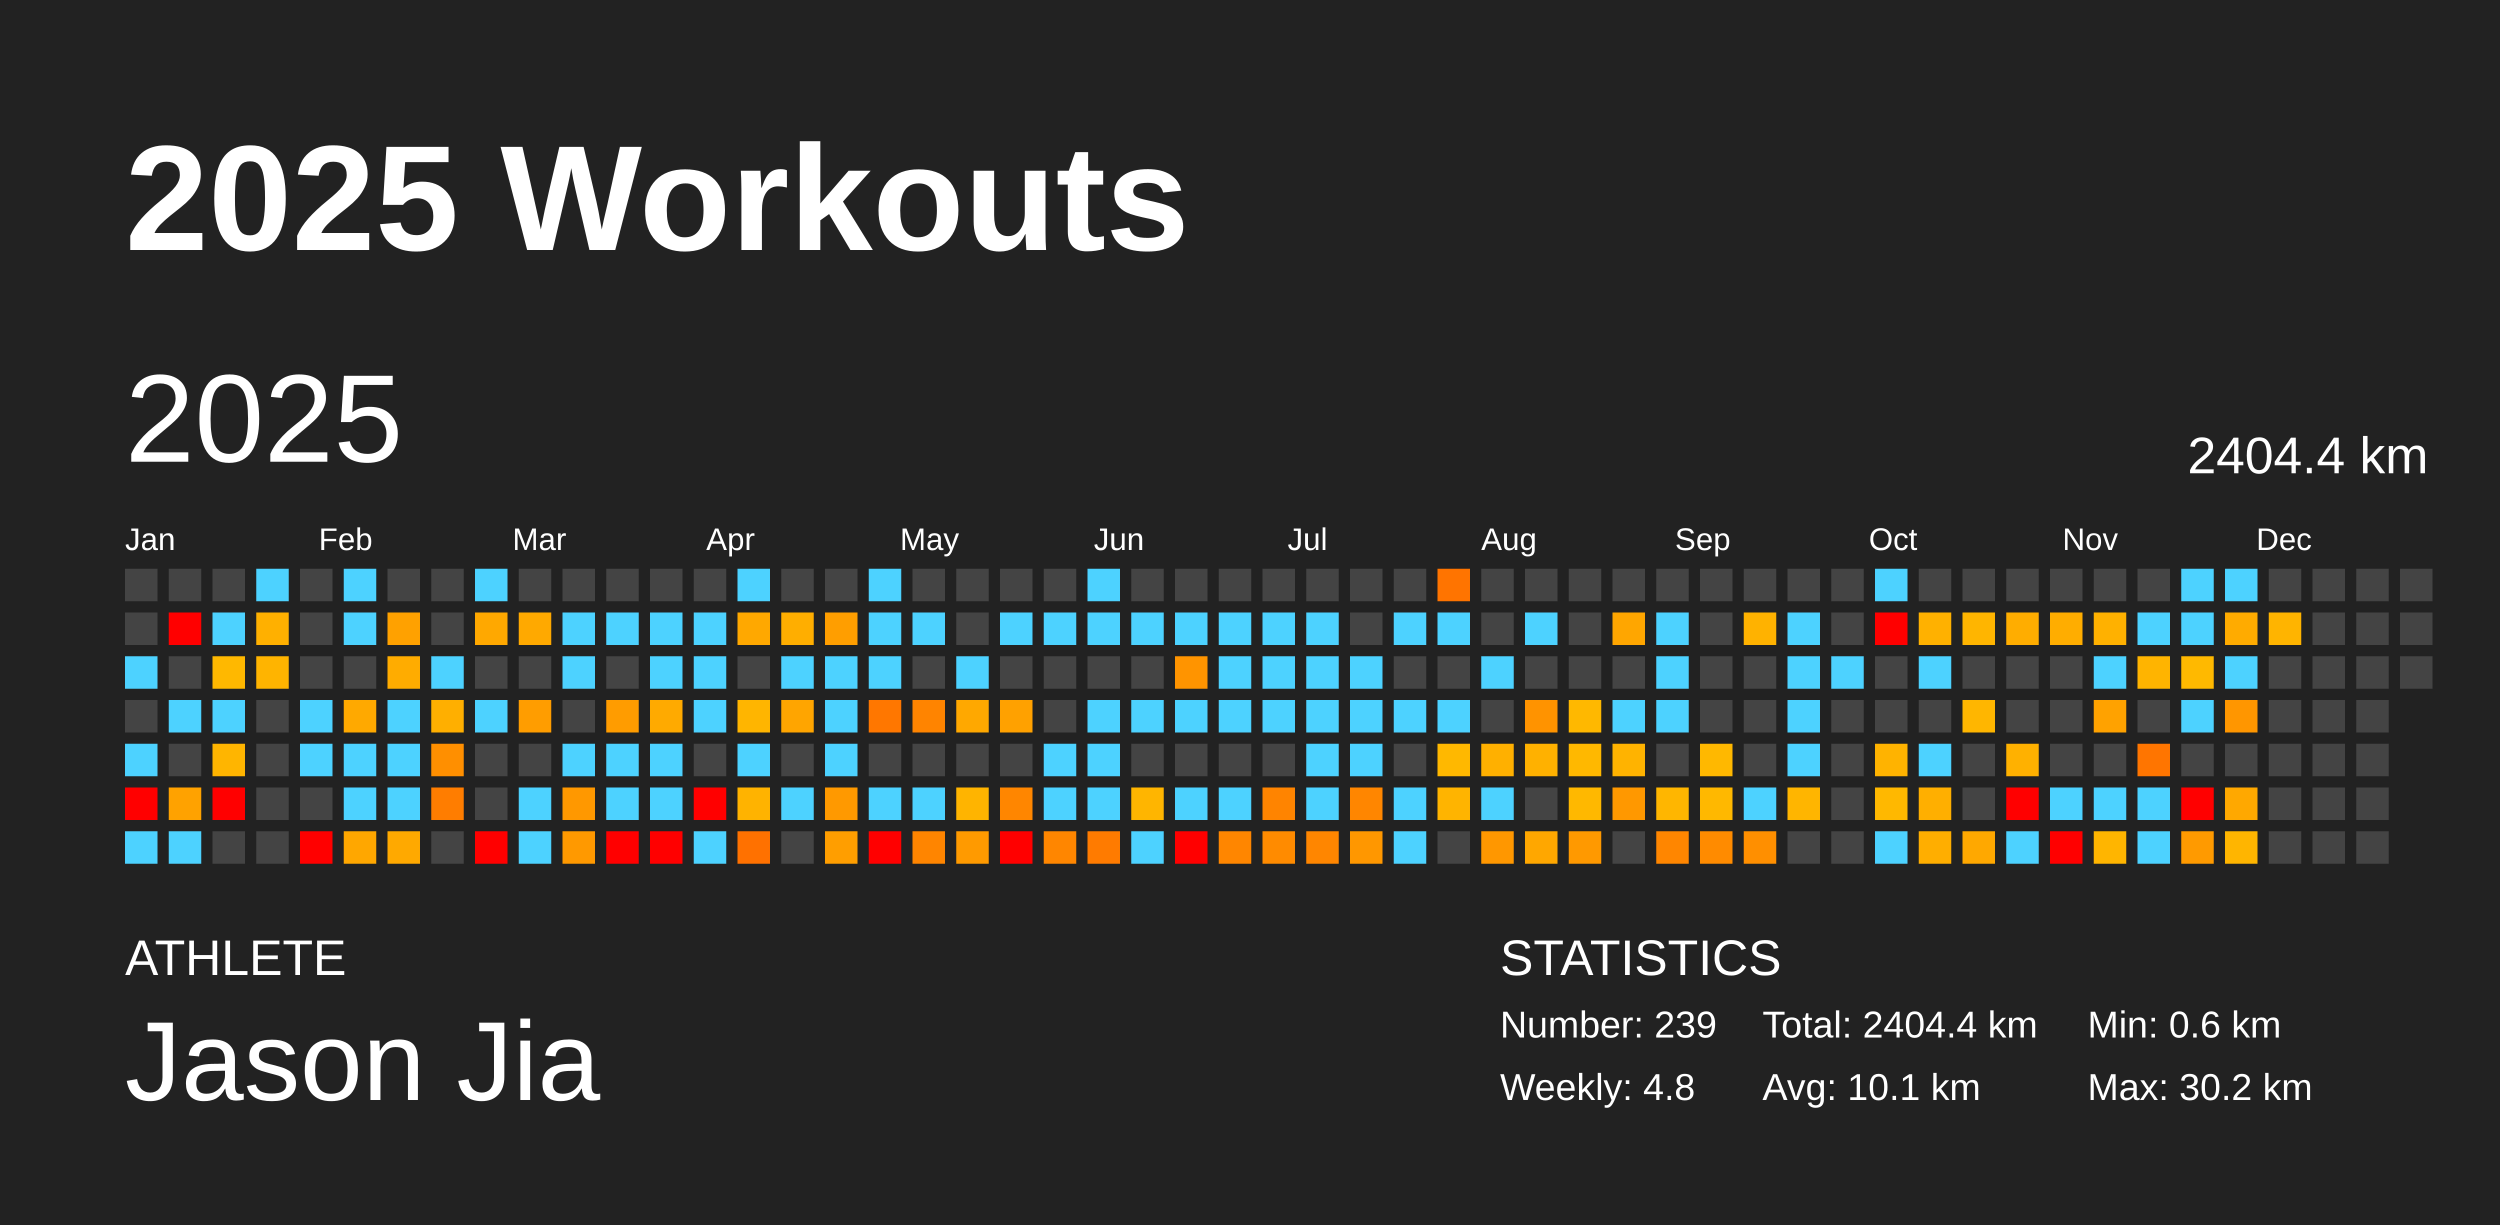
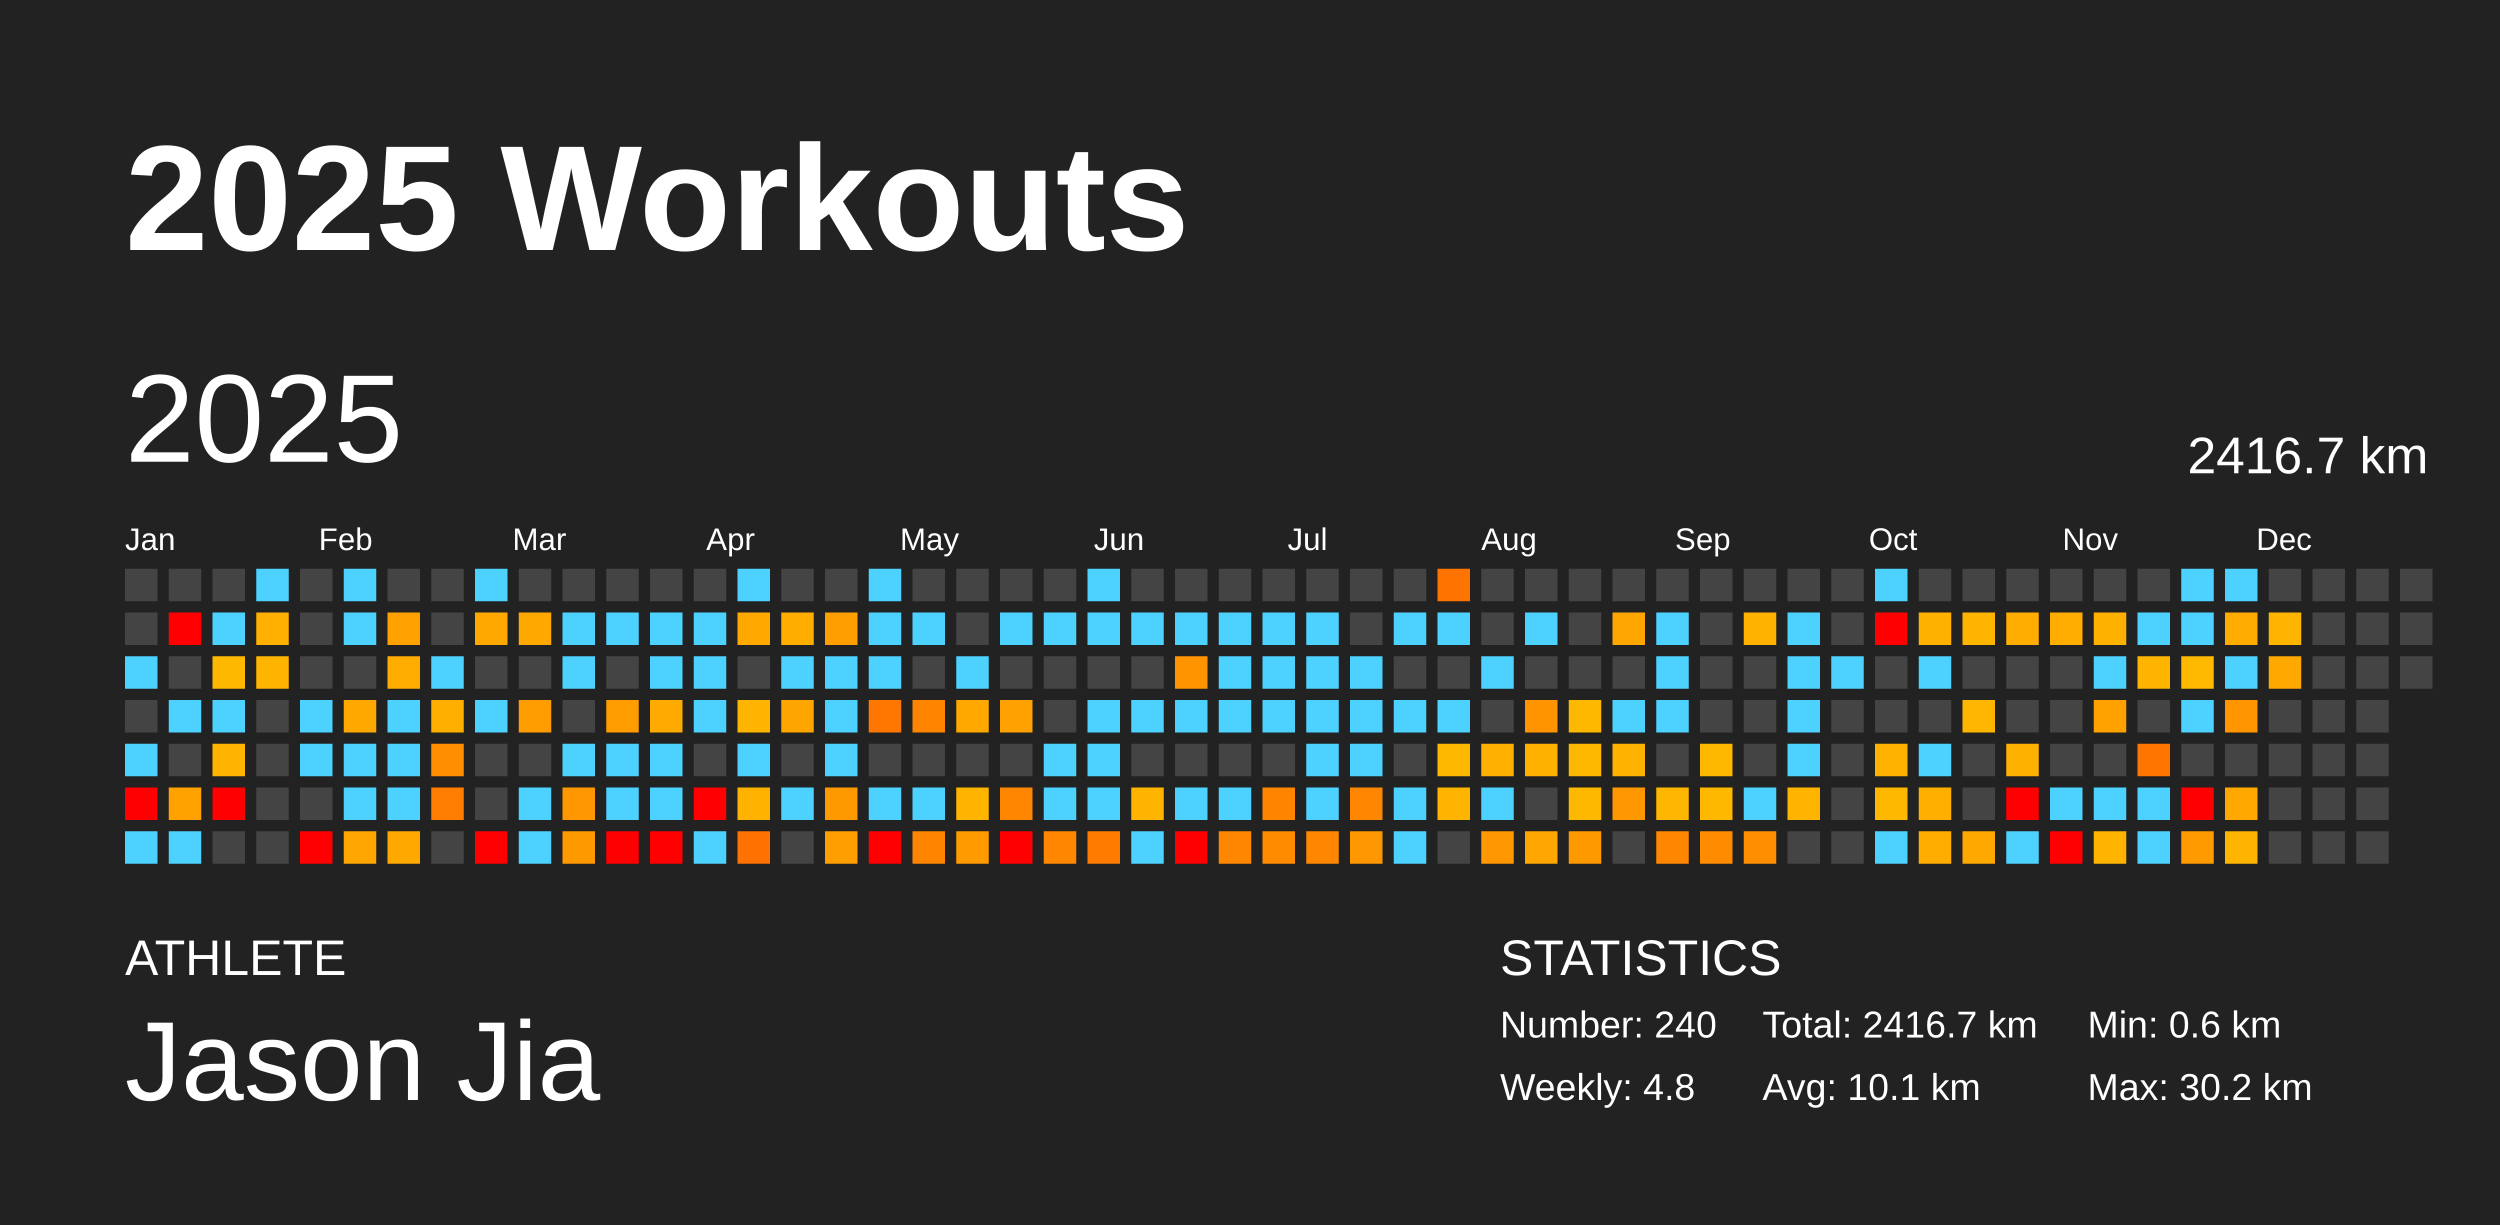
<svg xmlns="http://www.w3.org/2000/svg" baseProfile="full" height="98mm" version="1.1" viewBox="0,0,200,98" width="200mm">
  <defs />
  <rect fill="#222222" height="98" width="200" x="0" y="0" />
  <text fill="#FFFFFF" style="font-size:12px; font-family:Arial; font-weight:bold;" x="10" y="20">2025 Workouts</text>
  <text fill="#FFFFFF" style="font-size:4px; font-family:Arial" x="10" y="78">ATHLETE</text>
  <text fill="#FFFFFF" style="font-size:9px; font-family:Arial" x="10" y="88">Jason Jia</text>
  <text fill="#FFFFFF" style="font-size:4px; font-family:Arial" x="120" y="78">STATISTICS</text>
-   <text fill="#FFFFFF" style="font-size:3px; font-family:Arial" x="120" y="83">Number: 239</text>
+   <text fill="#FFFFFF" style="font-size:3px; font-family:Arial" x="120" y="83">Number: 240</text>
  <text fill="#FFFFFF" style="font-size:3px; font-family:Arial" x="120" y="88">Weekly: 4.8</text>
-   <text fill="#FFFFFF" style="font-size:3px; font-family:Arial" x="141" y="83">Total: 2404.4 km</text>
+   <text fill="#FFFFFF" style="font-size:3px; font-family:Arial" x="141" y="83">Total: 2416.7 km</text>
  <text fill="#FFFFFF" style="font-size:3px; font-family:Arial" x="141" y="88">Avg: 10.1 km</text>
  <text fill="#FFFFFF" style="font-size:3px; font-family:Arial" x="167" y="83">Min: 0.6 km</text>
  <text fill="#FFFFFF" style="font-size:3px; font-family:Arial" x="167" y="88">Max: 30.2 km</text>
  <text dominant-baseline="hanging" fill="#FFFFFF" style="font-size:10.0px; font-family:Arial;" x="10" y="30">2025</text>
-   <text dominant-baseline="hanging" fill="#FFFFFF" style="font-size:4.125px; font-family:Arial;" x="175" y="35">2404.4 km</text>
+   <text dominant-baseline="hanging" fill="#FFFFFF" style="font-size:4.125px; font-family:Arial;" x="175" y="35">2416.7 km</text>
  <text fill="#FFFFFF" style="font-size:2.5px; font-family:Arial" x="10.0" y="44">Jan</text>
  <text fill="#FFFFFF" style="font-size:2.5px; font-family:Arial" x="25.5" y="44">Feb</text>
  <text fill="#FFFFFF" style="font-size:2.5px; font-family:Arial" x="41.0" y="44">Mar</text>
  <text fill="#FFFFFF" style="font-size:2.5px; font-family:Arial" x="56.5" y="44">Apr</text>
  <text fill="#FFFFFF" style="font-size:2.5px; font-family:Arial" x="72.0" y="44">May</text>
  <text fill="#FFFFFF" style="font-size:2.5px; font-family:Arial" x="87.5" y="44">Jun</text>
  <text fill="#FFFFFF" style="font-size:2.5px; font-family:Arial" x="103.0" y="44">Jul</text>
  <text fill="#FFFFFF" style="font-size:2.5px; font-family:Arial" x="118.5" y="44">Aug</text>
  <text fill="#FFFFFF" style="font-size:2.5px; font-family:Arial" x="134.0" y="44">Sep</text>
  <text fill="#FFFFFF" style="font-size:2.5px; font-family:Arial" x="149.5" y="44">Oct</text>
  <text fill="#FFFFFF" style="font-size:2.5px; font-family:Arial" x="165.0" y="44">Nov</text>
  <text fill="#FFFFFF" style="font-size:2.5px; font-family:Arial" x="180.5" y="44">Dec</text>
  <rect fill="#444444" height="2.6" width="2.6" x="10.0" y="45.5" />
  <rect fill="#444444" height="2.6" width="2.6" x="10.0" y="49.0" />
  <rect fill="#4dd2ff" height="2.6" width="2.6" x="10.0" y="52.5" />
  <rect fill="#444444" height="2.6" width="2.6" x="10.0" y="56.0" />
  <rect fill="#4dd2ff" height="2.6" width="2.6" x="10.0" y="59.5" />
  <rect fill="red" height="2.6" width="2.6" x="10.0" y="63.0" />
  <rect fill="#4dd2ff" height="2.6" width="2.6" x="10.0" y="66.5" />
  <rect fill="#444444" height="2.6" width="2.6" x="13.5" y="45.5" />
  <rect fill="red" height="2.6" width="2.6" x="13.5" y="49.0" />
  <rect fill="#444444" height="2.6" width="2.6" x="13.5" y="52.5" />
  <rect fill="#4dd2ff" height="2.6" width="2.6" x="13.5" y="56.0" />
  <rect fill="#444444" height="2.6" width="2.6" x="13.5" y="59.5" />
  <rect fill="#ffa200" height="2.6" width="2.6" x="13.5" y="63.0" />
  <rect fill="#4dd2ff" height="2.6" width="2.6" x="13.5" y="66.5" />
  <rect fill="#444444" height="2.6" width="2.6" x="17.0" y="45.5" />
  <rect fill="#4dd2ff" height="2.6" width="2.6" x="17.0" y="49.0" />
  <rect fill="#ffb800" height="2.6" width="2.6" x="17.0" y="52.5" />
  <rect fill="#4dd2ff" height="2.6" width="2.6" x="17.0" y="56.0" />
  <rect fill="#ffb500" height="2.6" width="2.6" x="17.0" y="59.5" />
  <rect fill="red" height="2.6" width="2.6" x="17.0" y="63.0" />
  <rect fill="#444444" height="2.6" width="2.6" x="17.0" y="66.5" />
  <rect fill="#4dd2ff" height="2.6" width="2.6" x="20.5" y="45.5" />
  <rect fill="#ffb000" height="2.6" width="2.6" x="20.5" y="49.0" />
  <rect fill="#ffb400" height="2.6" width="2.6" x="20.5" y="52.5" />
  <rect fill="#444444" height="2.6" width="2.6" x="20.5" y="56.0" />
  <rect fill="#444444" height="2.6" width="2.6" x="20.5" y="59.5" />
  <rect fill="#444444" height="2.6" width="2.6" x="20.5" y="63.0" />
  <rect fill="#444444" height="2.6" width="2.6" x="20.5" y="66.5" />
  <rect fill="#444444" height="2.6" width="2.6" x="24.0" y="45.5" />
  <rect fill="#444444" height="2.6" width="2.6" x="24.0" y="49.0" />
  <rect fill="#444444" height="2.6" width="2.6" x="24.0" y="52.5" />
  <rect fill="#4dd2ff" height="2.6" width="2.6" x="24.0" y="56.0" />
  <rect fill="#4dd2ff" height="2.6" width="2.6" x="24.0" y="59.5" />
  <rect fill="#444444" height="2.6" width="2.6" x="24.0" y="63.0" />
  <rect fill="red" height="2.6" width="2.6" x="24.0" y="66.5" />
  <rect fill="#4dd2ff" height="2.6" width="2.6" x="27.5" y="45.5" />
  <rect fill="#4dd2ff" height="2.6" width="2.6" x="27.5" y="49.0" />
  <rect fill="#444444" height="2.6" width="2.6" x="27.5" y="52.5" />
  <rect fill="#ffa900" height="2.6" width="2.6" x="27.5" y="56.0" />
  <rect fill="#4dd2ff" height="2.6" width="2.6" x="27.5" y="59.5" />
  <rect fill="#4dd2ff" height="2.6" width="2.6" x="27.5" y="63.0" />
  <rect fill="#ffa700" height="2.6" width="2.6" x="27.5" y="66.5" />
  <rect fill="#444444" height="2.6" width="2.6" x="31.0" y="45.5" />
  <rect fill="#ffa100" height="2.6" width="2.6" x="31.0" y="49.0" />
  <rect fill="#ffac00" height="2.6" width="2.6" x="31.0" y="52.5" />
  <rect fill="#4dd2ff" height="2.6" width="2.6" x="31.0" y="56.0" />
  <rect fill="#4dd2ff" height="2.6" width="2.6" x="31.0" y="59.5" />
  <rect fill="#4dd2ff" height="2.6" width="2.6" x="31.0" y="63.0" />
  <rect fill="#ffa900" height="2.6" width="2.6" x="31.0" y="66.5" />
  <rect fill="#444444" height="2.6" width="2.6" x="34.5" y="45.5" />
  <rect fill="#444444" height="2.6" width="2.6" x="34.5" y="49.0" />
  <rect fill="#4dd2ff" height="2.6" width="2.6" x="34.5" y="52.5" />
  <rect fill="#ffaf00" height="2.6" width="2.6" x="34.5" y="56.0" />
  <rect fill="#ff8f00" height="2.6" width="2.6" x="34.5" y="59.5" />
  <rect fill="#ff7d00" height="2.6" width="2.6" x="34.5" y="63.0" />
  <rect fill="#444444" height="2.6" width="2.6" x="34.5" y="66.5" />
  <rect fill="#4dd2ff" height="2.6" width="2.6" x="38.0" y="45.5" />
  <rect fill="#ffa800" height="2.6" width="2.6" x="38.0" y="49.0" />
  <rect fill="#444444" height="2.6" width="2.6" x="38.0" y="52.5" />
  <rect fill="#4dd2ff" height="2.6" width="2.6" x="38.0" y="56.0" />
  <rect fill="#444444" height="2.6" width="2.6" x="38.0" y="59.5" />
  <rect fill="#444444" height="2.6" width="2.6" x="38.0" y="63.0" />
  <rect fill="red" height="2.6" width="2.6" x="38.0" y="66.5" />
  <rect fill="#444444" height="2.6" width="2.6" x="41.5" y="45.5" />
  <rect fill="#ffa900" height="2.6" width="2.6" x="41.5" y="49.0" />
  <rect fill="#444444" height="2.6" width="2.6" x="41.5" y="52.5" />
  <rect fill="#ff9d00" height="2.6" width="2.6" x="41.5" y="56.0" />
  <rect fill="#444444" height="2.6" width="2.6" x="41.5" y="59.5" />
  <rect fill="#4dd2ff" height="2.6" width="2.6" x="41.5" y="63.0" />
  <rect fill="#4dd2ff" height="2.6" width="2.6" x="41.5" y="66.5" />
  <rect fill="#444444" height="2.6" width="2.6" x="45.0" y="45.5" />
  <rect fill="#4dd2ff" height="2.6" width="2.6" x="45.0" y="49.0" />
  <rect fill="#4dd2ff" height="2.6" width="2.6" x="45.0" y="52.5" />
  <rect fill="#444444" height="2.6" width="2.6" x="45.0" y="56.0" />
  <rect fill="#4dd2ff" height="2.6" width="2.6" x="45.0" y="59.5" />
  <rect fill="#ff9800" height="2.6" width="2.6" x="45.0" y="63.0" />
  <rect fill="#ff9900" height="2.6" width="2.6" x="45.0" y="66.5" />
  <rect fill="#444444" height="2.6" width="2.6" x="48.5" y="45.5" />
  <rect fill="#4dd2ff" height="2.6" width="2.6" x="48.5" y="49.0" />
  <rect fill="#444444" height="2.6" width="2.6" x="48.5" y="52.5" />
  <rect fill="#ff9c00" height="2.6" width="2.6" x="48.5" y="56.0" />
  <rect fill="#4dd2ff" height="2.6" width="2.6" x="48.5" y="59.5" />
  <rect fill="#4dd2ff" height="2.6" width="2.6" x="48.5" y="63.0" />
  <rect fill="red" height="2.6" width="2.6" x="48.5" y="66.5" />
  <rect fill="#444444" height="2.6" width="2.6" x="52.0" y="45.5" />
  <rect fill="#4dd2ff" height="2.6" width="2.6" x="52.0" y="49.0" />
  <rect fill="#4dd2ff" height="2.6" width="2.6" x="52.0" y="52.5" />
  <rect fill="#ffaa00" height="2.6" width="2.6" x="52.0" y="56.0" />
  <rect fill="#4dd2ff" height="2.6" width="2.6" x="52.0" y="59.5" />
  <rect fill="#4dd2ff" height="2.6" width="2.6" x="52.0" y="63.0" />
  <rect fill="red" height="2.6" width="2.6" x="52.0" y="66.5" />
  <rect fill="#444444" height="2.6" width="2.6" x="55.5" y="45.5" />
  <rect fill="#4dd2ff" height="2.6" width="2.6" x="55.5" y="49.0" />
  <rect fill="#4dd2ff" height="2.6" width="2.6" x="55.5" y="52.5" />
  <rect fill="#4dd2ff" height="2.6" width="2.6" x="55.5" y="56.0" />
  <rect fill="#444444" height="2.6" width="2.6" x="55.5" y="59.5" />
  <rect fill="red" height="2.6" width="2.6" x="55.5" y="63.0" />
  <rect fill="#4dd2ff" height="2.6" width="2.6" x="55.5" y="66.5" />
  <rect fill="#4dd2ff" height="2.6" width="2.6" x="59.0" y="45.5" />
  <rect fill="#ffa800" height="2.6" width="2.6" x="59.0" y="49.0" />
  <rect fill="#444444" height="2.6" width="2.6" x="59.0" y="52.5" />
  <rect fill="#ffb500" height="2.6" width="2.6" x="59.0" y="56.0" />
  <rect fill="#4dd2ff" height="2.6" width="2.6" x="59.0" y="59.5" />
  <rect fill="#ffb300" height="2.6" width="2.6" x="59.0" y="63.0" />
  <rect fill="#ff7100" height="2.6" width="2.6" x="59.0" y="66.5" />
  <rect fill="#444444" height="2.6" width="2.6" x="62.5" y="45.5" />
  <rect fill="#ffae00" height="2.6" width="2.6" x="62.5" y="49.0" />
  <rect fill="#4dd2ff" height="2.6" width="2.6" x="62.5" y="52.5" />
  <rect fill="#ffa500" height="2.6" width="2.6" x="62.5" y="56.0" />
  <rect fill="#444444" height="2.6" width="2.6" x="62.5" y="59.5" />
  <rect fill="#4dd2ff" height="2.6" width="2.6" x="62.5" y="63.0" />
  <rect fill="#444444" height="2.6" width="2.6" x="62.5" y="66.5" />
  <rect fill="#444444" height="2.6" width="2.6" x="66.0" y="45.5" />
  <rect fill="#ff9e00" height="2.6" width="2.6" x="66.0" y="49.0" />
  <rect fill="#4dd2ff" height="2.6" width="2.6" x="66.0" y="52.5" />
  <rect fill="#4dd2ff" height="2.6" width="2.6" x="66.0" y="56.0" />
  <rect fill="#4dd2ff" height="2.6" width="2.6" x="66.0" y="59.5" />
  <rect fill="#ff9900" height="2.6" width="2.6" x="66.0" y="63.0" />
  <rect fill="#ff9e00" height="2.6" width="2.6" x="66.0" y="66.5" />
  <rect fill="#4dd2ff" height="2.6" width="2.6" x="69.5" y="45.5" />
  <rect fill="#4dd2ff" height="2.6" width="2.6" x="69.5" y="49.0" />
  <rect fill="#4dd2ff" height="2.6" width="2.6" x="69.5" y="52.5" />
  <rect fill="#ff7700" height="2.6" width="2.6" x="69.5" y="56.0" />
  <rect fill="#444444" height="2.6" width="2.6" x="69.5" y="59.5" />
  <rect fill="#4dd2ff" height="2.6" width="2.6" x="69.5" y="63.0" />
  <rect fill="red" height="2.6" width="2.6" x="69.5" y="66.5" />
  <rect fill="#444444" height="2.6" width="2.6" x="73.0" y="45.5" />
  <rect fill="#4dd2ff" height="2.6" width="2.6" x="73.0" y="49.0" />
  <rect fill="#444444" height="2.6" width="2.6" x="73.0" y="52.5" />
  <rect fill="#ff8400" height="2.6" width="2.6" x="73.0" y="56.0" />
  <rect fill="#444444" height="2.6" width="2.6" x="73.0" y="59.5" />
  <rect fill="#4dd2ff" height="2.6" width="2.6" x="73.0" y="63.0" />
  <rect fill="#ff8500" height="2.6" width="2.6" x="73.0" y="66.5" />
  <rect fill="#444444" height="2.6" width="2.6" x="76.5" y="45.5" />
  <rect fill="#444444" height="2.6" width="2.6" x="76.5" y="49.0" />
  <rect fill="#4dd2ff" height="2.6" width="2.6" x="76.5" y="52.5" />
  <rect fill="#ffa800" height="2.6" width="2.6" x="76.5" y="56.0" />
  <rect fill="#444444" height="2.6" width="2.6" x="76.5" y="59.5" />
  <rect fill="#ffb400" height="2.6" width="2.6" x="76.5" y="63.0" />
  <rect fill="#ff9a00" height="2.6" width="2.6" x="76.5" y="66.5" />
  <rect fill="#444444" height="2.6" width="2.6" x="80.0" y="45.5" />
  <rect fill="#4dd2ff" height="2.6" width="2.6" x="80.0" y="49.0" />
  <rect fill="#444444" height="2.6" width="2.6" x="80.0" y="52.5" />
  <rect fill="#ffa100" height="2.6" width="2.6" x="80.0" y="56.0" />
  <rect fill="#444444" height="2.6" width="2.6" x="80.0" y="59.5" />
  <rect fill="#ff8600" height="2.6" width="2.6" x="80.0" y="63.0" />
  <rect fill="red" height="2.6" width="2.6" x="80.0" y="66.5" />
  <rect fill="#444444" height="2.6" width="2.6" x="83.5" y="45.5" />
  <rect fill="#4dd2ff" height="2.6" width="2.6" x="83.5" y="49.0" />
  <rect fill="#444444" height="2.6" width="2.6" x="83.5" y="52.5" />
  <rect fill="#444444" height="2.6" width="2.6" x="83.5" y="56.0" />
  <rect fill="#4dd2ff" height="2.6" width="2.6" x="83.5" y="59.5" />
  <rect fill="#4dd2ff" height="2.6" width="2.6" x="83.5" y="63.0" />
  <rect fill="#ff8600" height="2.6" width="2.6" x="83.5" y="66.5" />
  <rect fill="#4dd2ff" height="2.6" width="2.6" x="87.0" y="45.5" />
  <rect fill="#4dd2ff" height="2.6" width="2.6" x="87.0" y="49.0" />
  <rect fill="#444444" height="2.6" width="2.6" x="87.0" y="52.5" />
  <rect fill="#4dd2ff" height="2.6" width="2.6" x="87.0" y="56.0" />
  <rect fill="#4dd2ff" height="2.6" width="2.6" x="87.0" y="59.5" />
  <rect fill="#4dd2ff" height="2.6" width="2.6" x="87.0" y="63.0" />
  <rect fill="#ff7b00" height="2.6" width="2.6" x="87.0" y="66.5" />
  <rect fill="#444444" height="2.6" width="2.6" x="90.5" y="45.5" />
  <rect fill="#4dd2ff" height="2.6" width="2.6" x="90.5" y="49.0" />
  <rect fill="#444444" height="2.6" width="2.6" x="90.5" y="52.5" />
  <rect fill="#4dd2ff" height="2.6" width="2.6" x="90.5" y="56.0" />
  <rect fill="#444444" height="2.6" width="2.6" x="90.5" y="59.5" />
  <rect fill="#ffb500" height="2.6" width="2.6" x="90.5" y="63.0" />
  <rect fill="#4dd2ff" height="2.6" width="2.6" x="90.5" y="66.5" />
  <rect fill="#444444" height="2.6" width="2.6" x="94.0" y="45.5" />
  <rect fill="#4dd2ff" height="2.6" width="2.6" x="94.0" y="49.0" />
  <rect fill="#ff9400" height="2.6" width="2.6" x="94.0" y="52.5" />
  <rect fill="#4dd2ff" height="2.6" width="2.6" x="94.0" y="56.0" />
  <rect fill="#444444" height="2.6" width="2.6" x="94.0" y="59.5" />
  <rect fill="#4dd2ff" height="2.6" width="2.6" x="94.0" y="63.0" />
  <rect fill="red" height="2.6" width="2.6" x="94.0" y="66.5" />
  <rect fill="#444444" height="2.6" width="2.6" x="97.5" y="45.5" />
  <rect fill="#4dd2ff" height="2.6" width="2.6" x="97.5" y="49.0" />
  <rect fill="#4dd2ff" height="2.6" width="2.6" x="97.5" y="52.5" />
  <rect fill="#4dd2ff" height="2.6" width="2.6" x="97.5" y="56.0" />
  <rect fill="#444444" height="2.6" width="2.6" x="97.5" y="59.5" />
  <rect fill="#4dd2ff" height="2.6" width="2.6" x="97.5" y="63.0" />
  <rect fill="#ff8600" height="2.6" width="2.6" x="97.5" y="66.5" />
  <rect fill="#444444" height="2.6" width="2.6" x="101.0" y="45.5" />
  <rect fill="#4dd2ff" height="2.6" width="2.6" x="101.0" y="49.0" />
  <rect fill="#4dd2ff" height="2.6" width="2.6" x="101.0" y="52.5" />
  <rect fill="#4dd2ff" height="2.6" width="2.6" x="101.0" y="56.0" />
  <rect fill="#444444" height="2.6" width="2.6" x="101.0" y="59.5" />
  <rect fill="#ff8400" height="2.6" width="2.6" x="101.0" y="63.0" />
  <rect fill="#ff8b00" height="2.6" width="2.6" x="101.0" y="66.5" />
  <rect fill="#444444" height="2.6" width="2.6" x="104.5" y="45.5" />
  <rect fill="#4dd2ff" height="2.6" width="2.6" x="104.5" y="49.0" />
  <rect fill="#4dd2ff" height="2.6" width="2.6" x="104.5" y="52.5" />
  <rect fill="#4dd2ff" height="2.6" width="2.6" x="104.5" y="56.0" />
  <rect fill="#4dd2ff" height="2.6" width="2.6" x="104.5" y="59.5" />
  <rect fill="#4dd2ff" height="2.6" width="2.6" x="104.5" y="63.0" />
  <rect fill="#ff8600" height="2.6" width="2.6" x="104.5" y="66.5" />
  <rect fill="#444444" height="2.6" width="2.6" x="108.0" y="45.5" />
  <rect fill="#444444" height="2.6" width="2.6" x="108.0" y="49.0" />
  <rect fill="#4dd2ff" height="2.6" width="2.6" x="108.0" y="52.5" />
  <rect fill="#4dd2ff" height="2.6" width="2.6" x="108.0" y="56.0" />
  <rect fill="#4dd2ff" height="2.6" width="2.6" x="108.0" y="59.5" />
  <rect fill="#ff8600" height="2.6" width="2.6" x="108.0" y="63.0" />
  <rect fill="#ff9700" height="2.6" width="2.6" x="108.0" y="66.5" />
  <rect fill="#444444" height="2.6" width="2.6" x="111.5" y="45.5" />
  <rect fill="#4dd2ff" height="2.6" width="2.6" x="111.5" y="49.0" />
  <rect fill="#444444" height="2.6" width="2.6" x="111.5" y="52.5" />
  <rect fill="#4dd2ff" height="2.6" width="2.6" x="111.5" y="56.0" />
  <rect fill="#444444" height="2.6" width="2.6" x="111.5" y="59.5" />
  <rect fill="#4dd2ff" height="2.6" width="2.6" x="111.5" y="63.0" />
  <rect fill="#4dd2ff" height="2.6" width="2.6" x="111.5" y="66.5" />
  <rect fill="#ff7400" height="2.6" width="2.6" x="115.0" y="45.5" />
  <rect fill="#4dd2ff" height="2.6" width="2.6" x="115.0" y="49.0" />
  <rect fill="#444444" height="2.6" width="2.6" x="115.0" y="52.5" />
  <rect fill="#4dd2ff" height="2.6" width="2.6" x="115.0" y="56.0" />
  <rect fill="#ffb800" height="2.6" width="2.6" x="115.0" y="59.5" />
  <rect fill="#ffb400" height="2.6" width="2.6" x="115.0" y="63.0" />
  <rect fill="#444444" height="2.6" width="2.6" x="115.0" y="66.5" />
  <rect fill="#444444" height="2.6" width="2.6" x="118.5" y="45.5" />
  <rect fill="#444444" height="2.6" width="2.6" x="118.5" y="49.0" />
  <rect fill="#4dd2ff" height="2.6" width="2.6" x="118.5" y="52.5" />
  <rect fill="#444444" height="2.6" width="2.6" x="118.5" y="56.0" />
  <rect fill="#ffb000" height="2.6" width="2.6" x="118.5" y="59.5" />
  <rect fill="#4dd2ff" height="2.6" width="2.6" x="118.5" y="63.0" />
  <rect fill="#ff9700" height="2.6" width="2.6" x="118.5" y="66.5" />
  <rect fill="#444444" height="2.6" width="2.6" x="122.0" y="45.5" />
  <rect fill="#4dd2ff" height="2.6" width="2.6" x="122.0" y="49.0" />
  <rect fill="#444444" height="2.6" width="2.6" x="122.0" y="52.5" />
  <rect fill="#ff9300" height="2.6" width="2.6" x="122.0" y="56.0" />
  <rect fill="#ffb100" height="2.6" width="2.6" x="122.0" y="59.5" />
  <rect fill="#444444" height="2.6" width="2.6" x="122.0" y="63.0" />
  <rect fill="#ffa700" height="2.6" width="2.6" x="122.0" y="66.5" />
  <rect fill="#444444" height="2.6" width="2.6" x="125.5" y="45.5" />
  <rect fill="#444444" height="2.6" width="2.6" x="125.5" y="49.0" />
  <rect fill="#444444" height="2.6" width="2.6" x="125.5" y="52.5" />
  <rect fill="#ffb800" height="2.6" width="2.6" x="125.5" y="56.0" />
  <rect fill="#ffb800" height="2.6" width="2.6" x="125.5" y="59.5" />
  <rect fill="#ffb800" height="2.6" width="2.6" x="125.5" y="63.0" />
  <rect fill="#ff9900" height="2.6" width="2.6" x="125.5" y="66.5" />
  <rect fill="#444444" height="2.6" width="2.6" x="129.0" y="45.5" />
  <rect fill="#ffa600" height="2.6" width="2.6" x="129.0" y="49.0" />
  <rect fill="#444444" height="2.6" width="2.6" x="129.0" y="52.5" />
  <rect fill="#4dd2ff" height="2.6" width="2.6" x="129.0" y="56.0" />
  <rect fill="#ffb300" height="2.6" width="2.6" x="129.0" y="59.5" />
  <rect fill="#ff9800" height="2.6" width="2.6" x="129.0" y="63.0" />
  <rect fill="#444444" height="2.6" width="2.6" x="129.0" y="66.5" />
  <rect fill="#444444" height="2.6" width="2.6" x="132.5" y="45.5" />
  <rect fill="#4dd2ff" height="2.6" width="2.6" x="132.5" y="49.0" />
  <rect fill="#4dd2ff" height="2.6" width="2.6" x="132.5" y="52.5" />
  <rect fill="#4dd2ff" height="2.6" width="2.6" x="132.5" y="56.0" />
  <rect fill="#444444" height="2.6" width="2.6" x="132.5" y="59.5" />
  <rect fill="#ffb600" height="2.6" width="2.6" x="132.5" y="63.0" />
  <rect fill="#ff8600" height="2.6" width="2.6" x="132.5" y="66.5" />
  <rect fill="#444444" height="2.6" width="2.6" x="136.0" y="45.5" />
  <rect fill="#444444" height="2.6" width="2.6" x="136.0" y="49.0" />
  <rect fill="#444444" height="2.6" width="2.6" x="136.0" y="52.5" />
  <rect fill="#444444" height="2.6" width="2.6" x="136.0" y="56.0" />
  <rect fill="#ffb800" height="2.6" width="2.6" x="136.0" y="59.5" />
  <rect fill="#ffb800" height="2.6" width="2.6" x="136.0" y="63.0" />
  <rect fill="#ff8b00" height="2.6" width="2.6" x="136.0" y="66.5" />
  <rect fill="#444444" height="2.6" width="2.6" x="139.5" y="45.5" />
  <rect fill="#ffb200" height="2.6" width="2.6" x="139.5" y="49.0" />
  <rect fill="#444444" height="2.6" width="2.6" x="139.5" y="52.5" />
  <rect fill="#444444" height="2.6" width="2.6" x="139.5" y="56.0" />
  <rect fill="#444444" height="2.6" width="2.6" x="139.5" y="59.5" />
  <rect fill="#4dd2ff" height="2.6" width="2.6" x="139.5" y="63.0" />
  <rect fill="#ff8f00" height="2.6" width="2.6" x="139.5" y="66.5" />
  <rect fill="#444444" height="2.6" width="2.6" x="143.0" y="45.5" />
  <rect fill="#4dd2ff" height="2.6" width="2.6" x="143.0" y="49.0" />
  <rect fill="#4dd2ff" height="2.6" width="2.6" x="143.0" y="52.5" />
  <rect fill="#4dd2ff" height="2.6" width="2.6" x="143.0" y="56.0" />
  <rect fill="#4dd2ff" height="2.6" width="2.6" x="143.0" y="59.5" />
  <rect fill="#ffb500" height="2.6" width="2.6" x="143.0" y="63.0" />
  <rect fill="#444444" height="2.6" width="2.6" x="143.0" y="66.5" />
  <rect fill="#444444" height="2.6" width="2.6" x="146.5" y="45.5" />
  <rect fill="#444444" height="2.6" width="2.6" x="146.5" y="49.0" />
  <rect fill="#4dd2ff" height="2.6" width="2.6" x="146.5" y="52.5" />
  <rect fill="#444444" height="2.6" width="2.6" x="146.5" y="56.0" />
  <rect fill="#444444" height="2.6" width="2.6" x="146.5" y="59.5" />
  <rect fill="#444444" height="2.6" width="2.6" x="146.5" y="63.0" />
  <rect fill="#444444" height="2.6" width="2.6" x="146.5" y="66.5" />
  <rect fill="#4dd2ff" height="2.6" width="2.6" x="150.0" y="45.5" />
  <rect fill="red" height="2.6" width="2.6" x="150.0" y="49.0" />
  <rect fill="#444444" height="2.6" width="2.6" x="150.0" y="52.5" />
  <rect fill="#444444" height="2.6" width="2.6" x="150.0" y="56.0" />
  <rect fill="#ffb300" height="2.6" width="2.6" x="150.0" y="59.5" />
  <rect fill="#ffb800" height="2.6" width="2.6" x="150.0" y="63.0" />
  <rect fill="#4dd2ff" height="2.6" width="2.6" x="150.0" y="66.5" />
  <rect fill="#444444" height="2.6" width="2.6" x="153.5" y="45.5" />
  <rect fill="#ffb100" height="2.6" width="2.6" x="153.5" y="49.0" />
  <rect fill="#4dd2ff" height="2.6" width="2.6" x="153.5" y="52.5" />
  <rect fill="#444444" height="2.6" width="2.6" x="153.5" y="56.0" />
  <rect fill="#4dd2ff" height="2.6" width="2.6" x="153.5" y="59.5" />
  <rect fill="#ffaf00" height="2.6" width="2.6" x="153.5" y="63.0" />
  <rect fill="#ffae00" height="2.6" width="2.6" x="153.5" y="66.5" />
  <rect fill="#444444" height="2.6" width="2.6" x="157.0" y="45.5" />
  <rect fill="#ffb500" height="2.6" width="2.6" x="157.0" y="49.0" />
  <rect fill="#444444" height="2.6" width="2.6" x="157.0" y="52.5" />
  <rect fill="#ffb600" height="2.6" width="2.6" x="157.0" y="56.0" />
  <rect fill="#444444" height="2.6" width="2.6" x="157.0" y="59.5" />
  <rect fill="#444444" height="2.6" width="2.6" x="157.0" y="63.0" />
  <rect fill="#ffa800" height="2.6" width="2.6" x="157.0" y="66.5" />
  <rect fill="#444444" height="2.6" width="2.6" x="160.5" y="45.5" />
  <rect fill="#ffad00" height="2.6" width="2.6" x="160.5" y="49.0" />
  <rect fill="#444444" height="2.6" width="2.6" x="160.5" y="52.5" />
  <rect fill="#444444" height="2.6" width="2.6" x="160.5" y="56.0" />
  <rect fill="#ffb100" height="2.6" width="2.6" x="160.5" y="59.5" />
  <rect fill="red" height="2.6" width="2.6" x="160.5" y="63.0" />
  <rect fill="#4dd2ff" height="2.6" width="2.6" x="160.5" y="66.5" />
  <rect fill="#444444" height="2.6" width="2.6" x="164.0" y="45.5" />
  <rect fill="#ffad00" height="2.6" width="2.6" x="164.0" y="49.0" />
  <rect fill="#444444" height="2.6" width="2.6" x="164.0" y="52.5" />
  <rect fill="#444444" height="2.6" width="2.6" x="164.0" y="56.0" />
  <rect fill="#444444" height="2.6" width="2.6" x="164.0" y="59.5" />
  <rect fill="#4dd2ff" height="2.6" width="2.6" x="164.0" y="63.0" />
  <rect fill="red" height="2.6" width="2.6" x="164.0" y="66.5" />
  <rect fill="#444444" height="2.6" width="2.6" x="167.5" y="45.5" />
  <rect fill="#ffb100" height="2.6" width="2.6" x="167.5" y="49.0" />
  <rect fill="#4dd2ff" height="2.6" width="2.6" x="167.5" y="52.5" />
  <rect fill="#ffa200" height="2.6" width="2.6" x="167.5" y="56.0" />
  <rect fill="#444444" height="2.6" width="2.6" x="167.5" y="59.5" />
  <rect fill="#4dd2ff" height="2.6" width="2.6" x="167.5" y="63.0" />
  <rect fill="#ffb500" height="2.6" width="2.6" x="167.5" y="66.5" />
  <rect fill="#444444" height="2.6" width="2.6" x="171.0" y="45.5" />
  <rect fill="#4dd2ff" height="2.6" width="2.6" x="171.0" y="49.0" />
  <rect fill="#ffb400" height="2.6" width="2.6" x="171.0" y="52.5" />
  <rect fill="#444444" height="2.6" width="2.6" x="171.0" y="56.0" />
  <rect fill="#ff7500" height="2.6" width="2.6" x="171.0" y="59.5" />
  <rect fill="#4dd2ff" height="2.6" width="2.6" x="171.0" y="63.0" />
  <rect fill="#4dd2ff" height="2.6" width="2.6" x="171.0" y="66.5" />
  <rect fill="#4dd2ff" height="2.6" width="2.6" x="174.5" y="45.5" />
  <rect fill="#4dd2ff" height="2.6" width="2.6" x="174.5" y="49.0" />
  <rect fill="#ffb900" height="2.6" width="2.6" x="174.5" y="52.5" />
  <rect fill="#4dd2ff" height="2.6" width="2.6" x="174.5" y="56.0" />
  <rect fill="#444444" height="2.6" width="2.6" x="174.5" y="59.5" />
  <rect fill="red" height="2.6" width="2.6" x="174.5" y="63.0" />
  <rect fill="#ff9a00" height="2.6" width="2.6" x="174.5" y="66.5" />
  <rect fill="#4dd2ff" height="2.6" width="2.6" x="178.0" y="45.5" />
  <rect fill="#ffab00" height="2.6" width="2.6" x="178.0" y="49.0" />
  <rect fill="#4dd2ff" height="2.6" width="2.6" x="178.0" y="52.5" />
  <rect fill="#ff9600" height="2.6" width="2.6" x="178.0" y="56.0" />
  <rect fill="#444444" height="2.6" width="2.6" x="178.0" y="59.5" />
  <rect fill="#ffa800" height="2.6" width="2.6" x="178.0" y="63.0" />
  <rect fill="#ffb500" height="2.6" width="2.6" x="178.0" y="66.5" />
  <rect fill="#444444" height="2.6" width="2.6" x="181.5" y="45.5" />
  <rect fill="#ffb400" height="2.6" width="2.6" x="181.5" y="49.0" />
-   <rect fill="#444444" height="2.6" width="2.6" x="181.5" y="52.5" />
+   <rect fill="#ffa800" height="2.6" width="2.6" x="181.5" y="52.5" />
  <rect fill="#444444" height="2.6" width="2.6" x="181.5" y="56.0" />
  <rect fill="#444444" height="2.6" width="2.6" x="181.5" y="59.5" />
  <rect fill="#444444" height="2.6" width="2.6" x="181.5" y="63.0" />
  <rect fill="#444444" height="2.6" width="2.6" x="181.5" y="66.5" />
  <rect fill="#444444" height="2.6" width="2.6" x="185.0" y="45.5" />
  <rect fill="#444444" height="2.6" width="2.6" x="185.0" y="49.0" />
  <rect fill="#444444" height="2.6" width="2.6" x="185.0" y="52.5" />
  <rect fill="#444444" height="2.6" width="2.6" x="185.0" y="56.0" />
  <rect fill="#444444" height="2.6" width="2.6" x="185.0" y="59.5" />
  <rect fill="#444444" height="2.6" width="2.6" x="185.0" y="63.0" />
  <rect fill="#444444" height="2.6" width="2.6" x="185.0" y="66.5" />
  <rect fill="#444444" height="2.6" width="2.6" x="188.5" y="45.5" />
  <rect fill="#444444" height="2.6" width="2.6" x="188.5" y="49.0" />
  <rect fill="#444444" height="2.6" width="2.6" x="188.5" y="52.5" />
  <rect fill="#444444" height="2.6" width="2.6" x="188.5" y="56.0" />
  <rect fill="#444444" height="2.6" width="2.6" x="188.5" y="59.5" />
  <rect fill="#444444" height="2.6" width="2.6" x="188.5" y="63.0" />
  <rect fill="#444444" height="2.6" width="2.6" x="188.5" y="66.5" />
  <rect fill="#444444" height="2.6" width="2.6" x="192.0" y="45.5" />
  <rect fill="#444444" height="2.6" width="2.6" x="192.0" y="49.0" />
  <rect fill="#444444" height="2.6" width="2.6" x="192.0" y="52.5" />
</svg>
